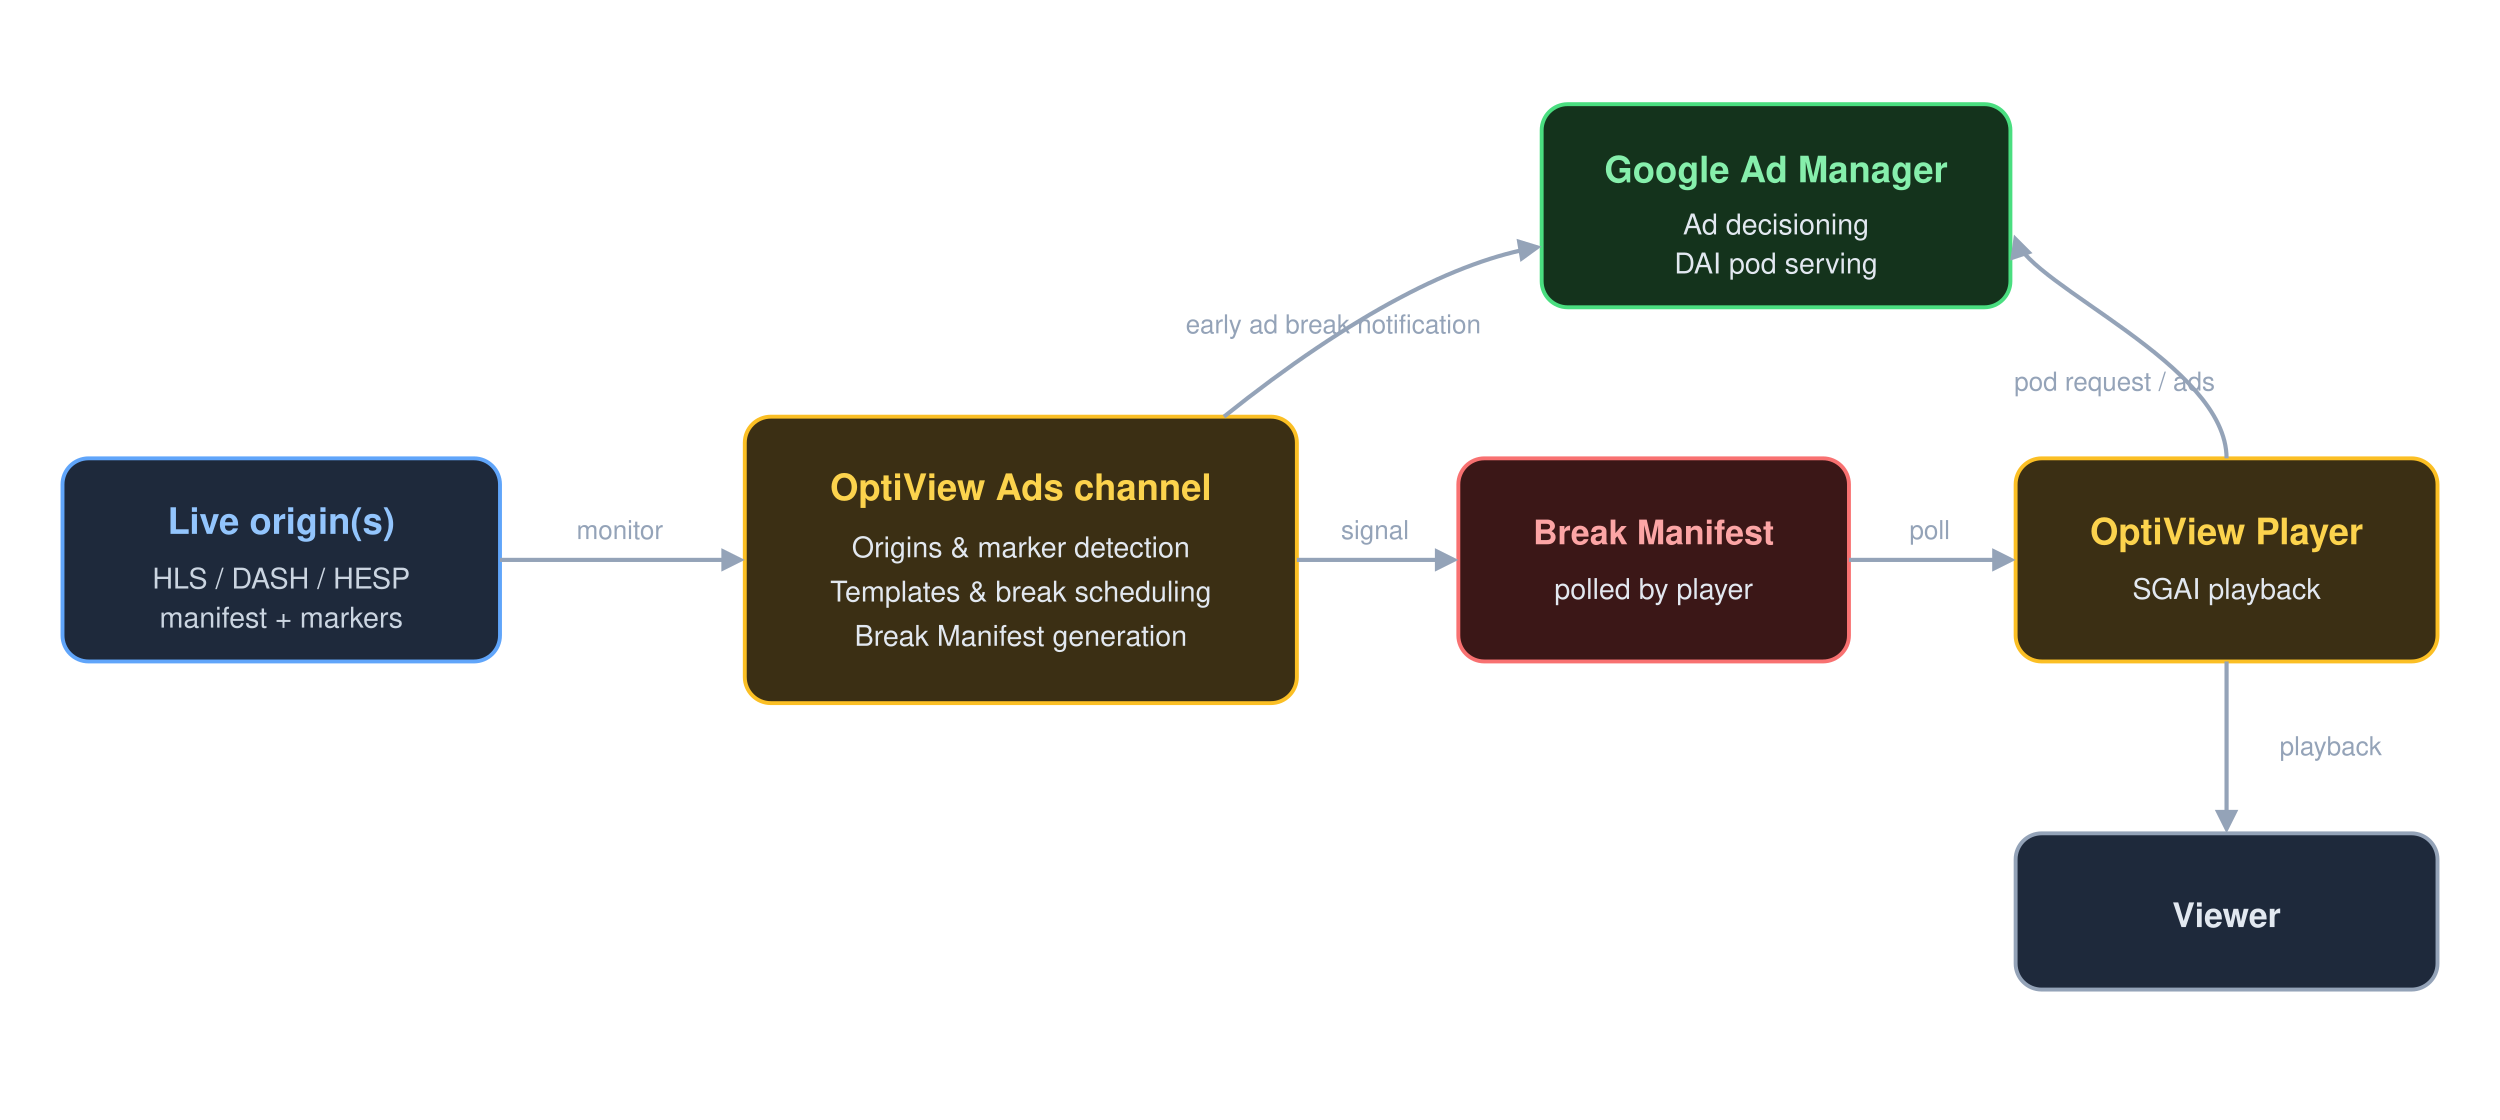
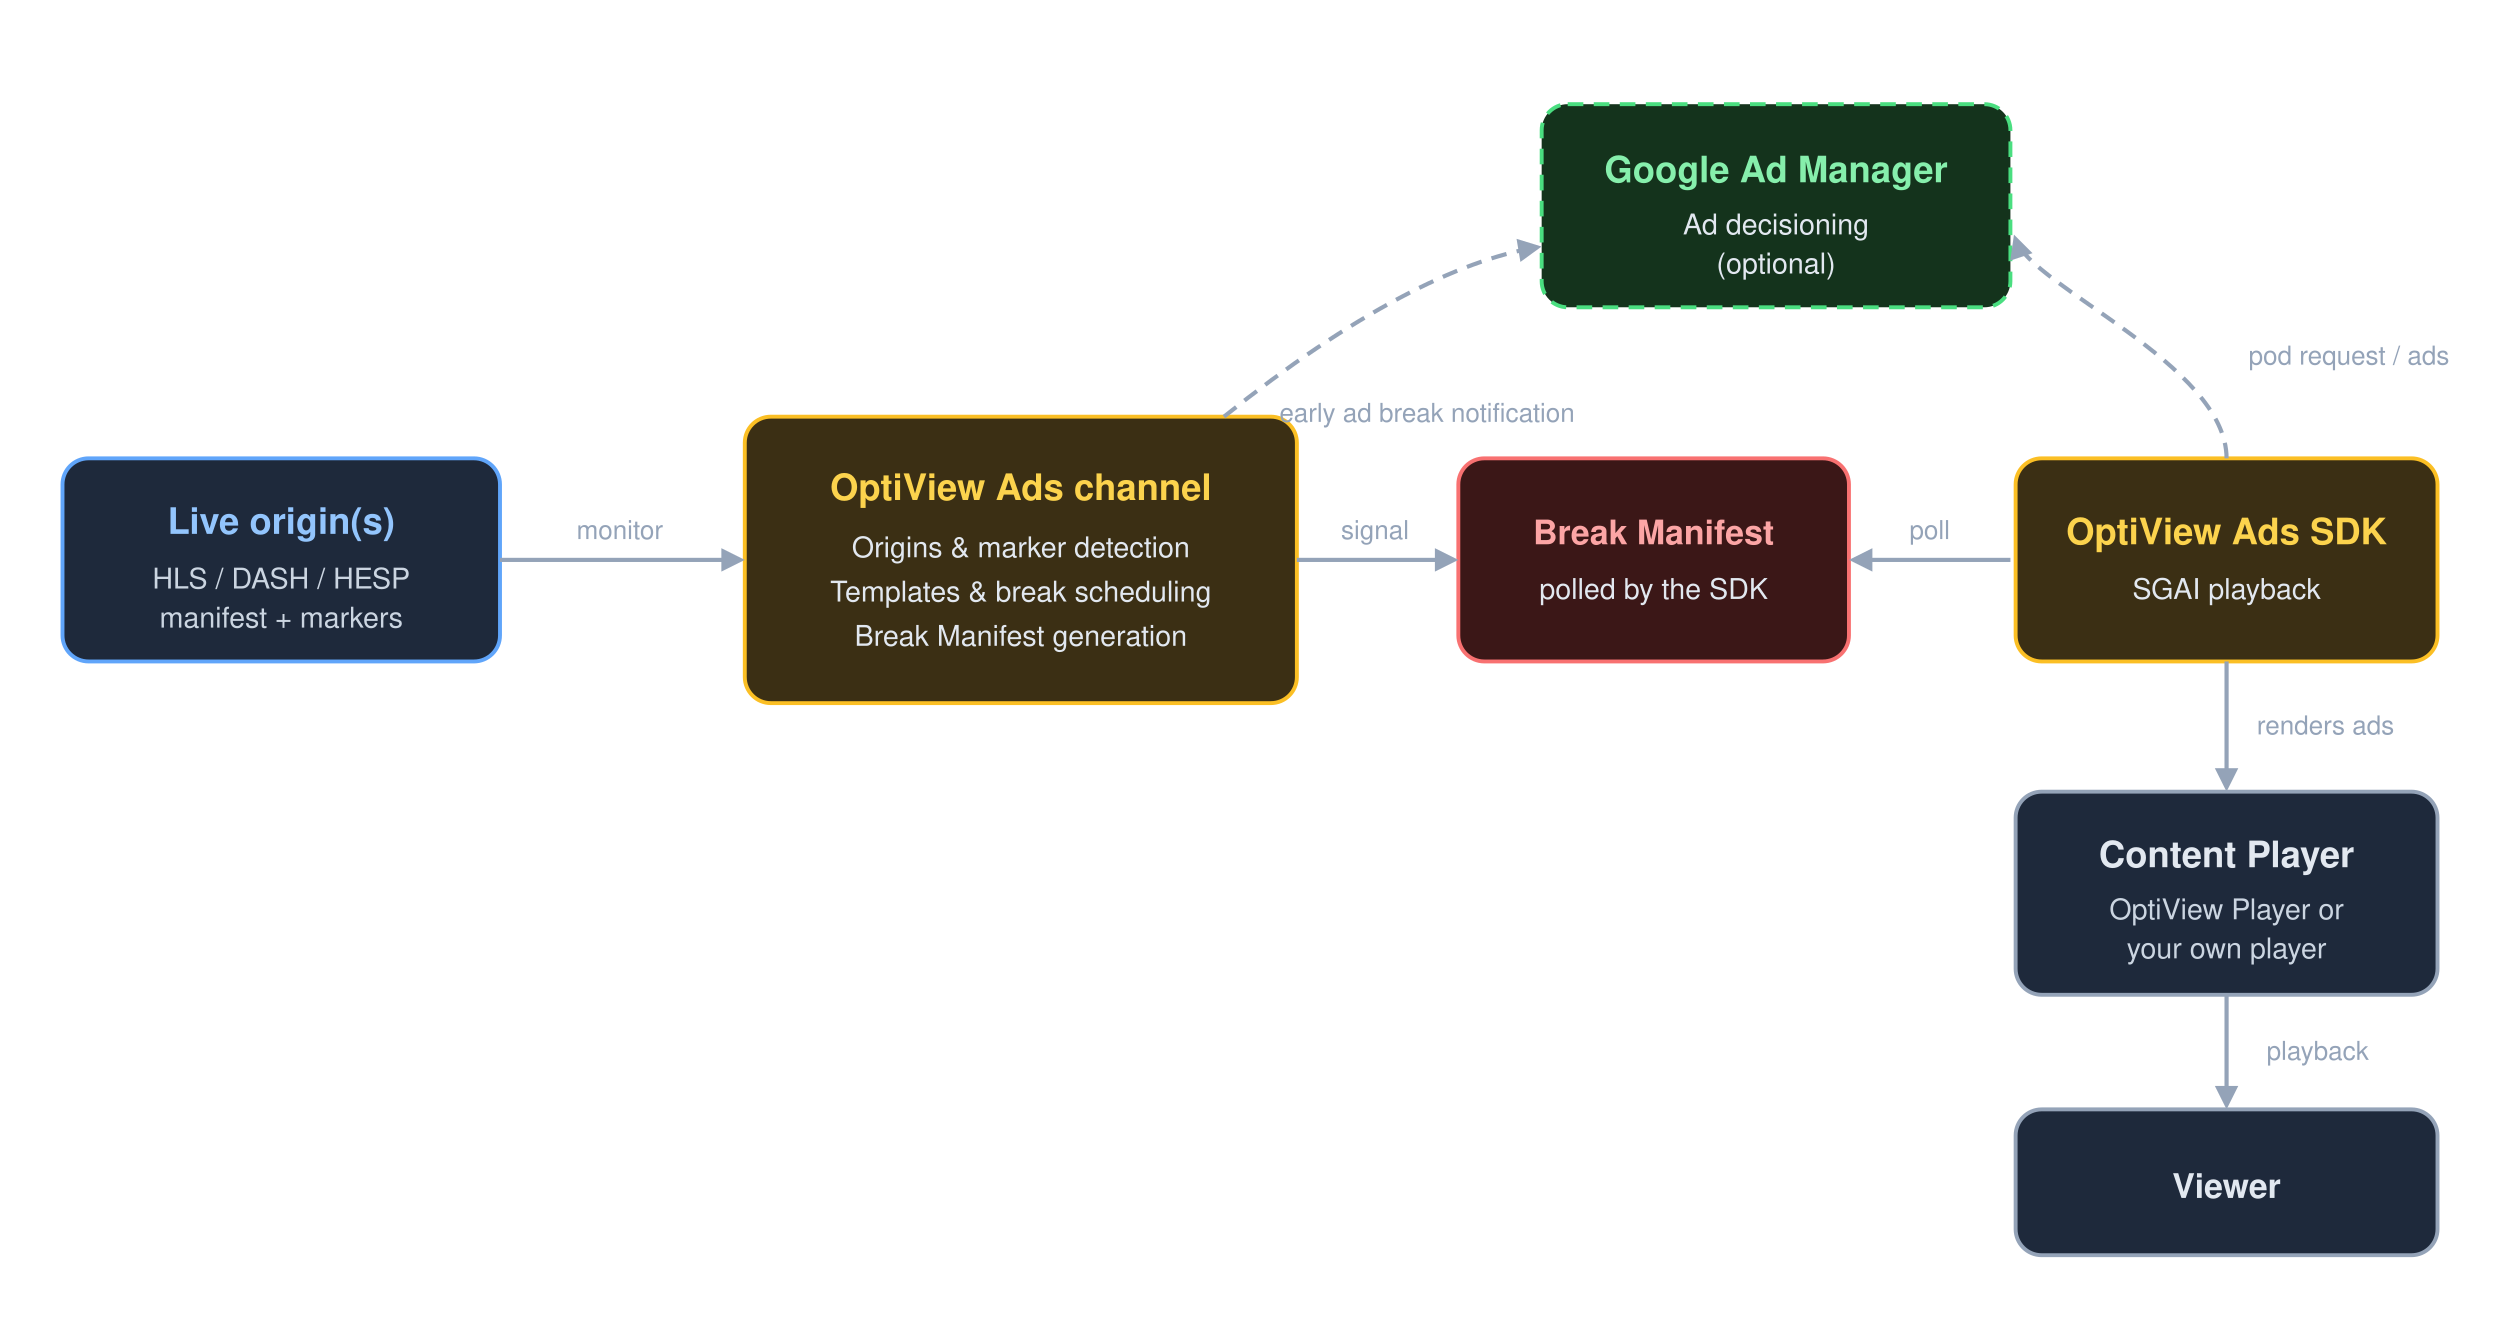
- <svg xmlns="http://www.w3.org/2000/svg" width="960" height="430" viewBox="0 0 960 430" fill="none" font-family="Helvetica, Arial, sans-serif">
+ <svg xmlns="http://www.w3.org/2000/svg" width="960" height="510" viewBox="0 0 960 510" fill="none" font-family="Helvetica, Arial, sans-serif">
  <defs>
    <marker id="arrow-dark" markerWidth="9" markerHeight="9" refX="7" refY="4.5" orient="auto" markerUnits="userSpaceOnUse">
      <path d="M0 0 L9 4.5 L0 9 z" fill="#94A3B8" />
    </marker>
  </defs>
  <rect x="24" y="176" width="168" height="78" rx="10" fill="#1E293B" stroke="#60A5FA" stroke-width="1.5" />
  <text x="108" y="205" text-anchor="middle" font-size="14" font-weight="700" fill="#93C5FD">Live origin(s)</text>
  <text x="108" y="226" text-anchor="middle" font-size="11" fill="#CBD5E1">HLS / DASH / HESP</text>
  <text x="108" y="241" text-anchor="middle" font-size="11" fill="#CBD5E1">manifest + markers</text>
  <rect x="286" y="160" width="212" height="110" rx="10" fill="#3B2F14" stroke="#FBBF24" stroke-width="1.5" />
  <text x="392" y="192" text-anchor="middle" font-size="14" font-weight="700" fill="#FCD34D">OptiView Ads channel</text>
  <text x="392" y="214" text-anchor="middle" font-size="11" fill="#E2E8F0">Origins &amp; marker detection</text>
  <text x="392" y="231" text-anchor="middle" font-size="11" fill="#E2E8F0">Templates &amp; break scheduling</text>
  <text x="392" y="248" text-anchor="middle" font-size="11" fill="#E2E8F0">Break Manifest generation</text>
-   <rect x="592" y="40" width="180" height="78" rx="10" fill="#14331C" stroke="#4ADE80" stroke-width="1.5" />
+   <rect x="592" y="40" width="180" height="78" rx="10" fill="#14331C" stroke="#4ADE80" stroke-width="1.5" stroke-dasharray="6 4" />
  <text x="682" y="70" text-anchor="middle" font-size="14" font-weight="700" fill="#86EFAC">Google Ad Manager</text>
  <text x="682" y="90" text-anchor="middle" font-size="11" fill="#E2E8F0">Ad decisioning</text>
-   <text x="682" y="105" text-anchor="middle" font-size="11" fill="#E2E8F0">DAI pod serving</text>
+   <text x="682" y="105" text-anchor="middle" font-size="11" fill="#E2E8F0">(optional)</text>
  <rect x="560" y="176" width="150" height="78" rx="10" fill="#3B1717" stroke="#F87171" stroke-width="1.5" />
  <text x="635" y="209" text-anchor="middle" font-size="13" font-weight="700" fill="#FCA5A5">Break Manifest</text>
-   <text x="635" y="230" text-anchor="middle" font-size="11" fill="#E2E8F0">polled by player</text>
+   <text x="635" y="230" text-anchor="middle" font-size="11" fill="#E2E8F0">polled by the SDK</text>
  <rect x="774" y="176" width="162" height="78" rx="10" fill="#3B2F14" stroke="#FBBF24" stroke-width="1.5" />
-   <text x="855" y="209" text-anchor="middle" font-size="14" font-weight="700" fill="#FCD34D">OptiView Player</text>
+   <text x="855" y="209" text-anchor="middle" font-size="14" font-weight="700" fill="#FCD34D">OptiView Ads SDK</text>
  <text x="855" y="230" text-anchor="middle" font-size="11" fill="#E2E8F0">SGAI playback</text>
-   <rect x="774" y="320" width="162" height="60" rx="10" fill="#1E293B" stroke="#94A3B8" stroke-width="1.5" />
-   <text x="855" y="356" text-anchor="middle" font-size="13" font-weight="700" fill="#E2E8F0">Viewer</text>
+   <rect x="774" y="304" width="162" height="78" rx="10" fill="#1E293B" stroke="#94A3B8" stroke-width="1.5" />
+   <text x="855" y="333" text-anchor="middle" font-size="14" font-weight="700" fill="#E2E8F0">Content Player</text>
+   <text x="855" y="353" text-anchor="middle" font-size="11" fill="#CBD5E1">OptiView Player or</text>
+   <text x="855" y="368" text-anchor="middle" font-size="11" fill="#CBD5E1">your own player</text>
+   <rect x="774" y="426" width="162" height="56" rx="10" fill="#1E293B" stroke="#94A3B8" stroke-width="1.5" />
+   <text x="855" y="460" text-anchor="middle" font-size="13" font-weight="700" fill="#E2E8F0">Viewer</text>
  <line x1="192" y1="215" x2="284" y2="215" stroke="#94A3B8" stroke-width="1.6" marker-end="url(#arrow-dark)" />
  <text x="238" y="207" text-anchor="middle" font-size="10" fill="#94A3B8">monitor</text>
-   <path d="M470 160 C520 120, 560 100, 590 95" stroke="#94A3B8" stroke-width="1.6" fill="none" marker-end="url(#arrow-dark)" />
-   <text x="512" y="128" text-anchor="middle" font-size="10" fill="#94A3B8">early ad break notification</text>
+   <path d="M470 160 C520 120, 560 100, 590 95" stroke="#94A3B8" stroke-width="1.6" fill="none" stroke-dasharray="6 4" marker-end="url(#arrow-dark)" />
+   <text x="548" y="162" text-anchor="middle" font-size="10" fill="#94A3B8">early ad break notification</text>
  <line x1="498" y1="215" x2="558" y2="215" stroke="#94A3B8" stroke-width="1.6" marker-end="url(#arrow-dark)" />
  <text x="528" y="207" text-anchor="middle" font-size="10" fill="#94A3B8">signal</text>
-   <line x1="710" y1="215" x2="772" y2="215" stroke="#94A3B8" stroke-width="1.6" marker-end="url(#arrow-dark)" />
+   <line x1="772" y1="215" x2="712" y2="215" stroke="#94A3B8" stroke-width="1.6" marker-end="url(#arrow-dark)" />
  <text x="741" y="207" text-anchor="middle" font-size="10" fill="#94A3B8">poll</text>
-   <path d="M855 176 C855 140, 780 110, 774 92" stroke="#94A3B8" stroke-width="1.6" fill="none" marker-end="url(#arrow-dark)" />
-   <text x="812" y="150" text-anchor="middle" font-size="10" fill="#94A3B8">pod request / ads</text>
-   <line x1="855" y1="254" x2="855" y2="318" stroke="#94A3B8" stroke-width="1.6" marker-end="url(#arrow-dark)" />
-   <text x="895" y="290" text-anchor="middle" font-size="10" fill="#94A3B8">playback</text>
+   <path d="M855 176 C855 140, 780 110, 774 92" stroke="#94A3B8" stroke-width="1.6" fill="none" stroke-dasharray="6 4" marker-end="url(#arrow-dark)" />
+   <text x="902" y="140" text-anchor="middle" font-size="10" fill="#94A3B8">pod request / ads</text>
+   <line x1="855" y1="254" x2="855" y2="302" stroke="#94A3B8" stroke-width="1.6" marker-end="url(#arrow-dark)" />
+   <text x="893" y="282" text-anchor="middle" font-size="10" fill="#94A3B8">renders ads</text>
+   <line x1="855" y1="382" x2="855" y2="424" stroke="#94A3B8" stroke-width="1.6" marker-end="url(#arrow-dark)" />
+   <text x="890" y="407" text-anchor="middle" font-size="10" fill="#94A3B8">playback</text>
</svg>
